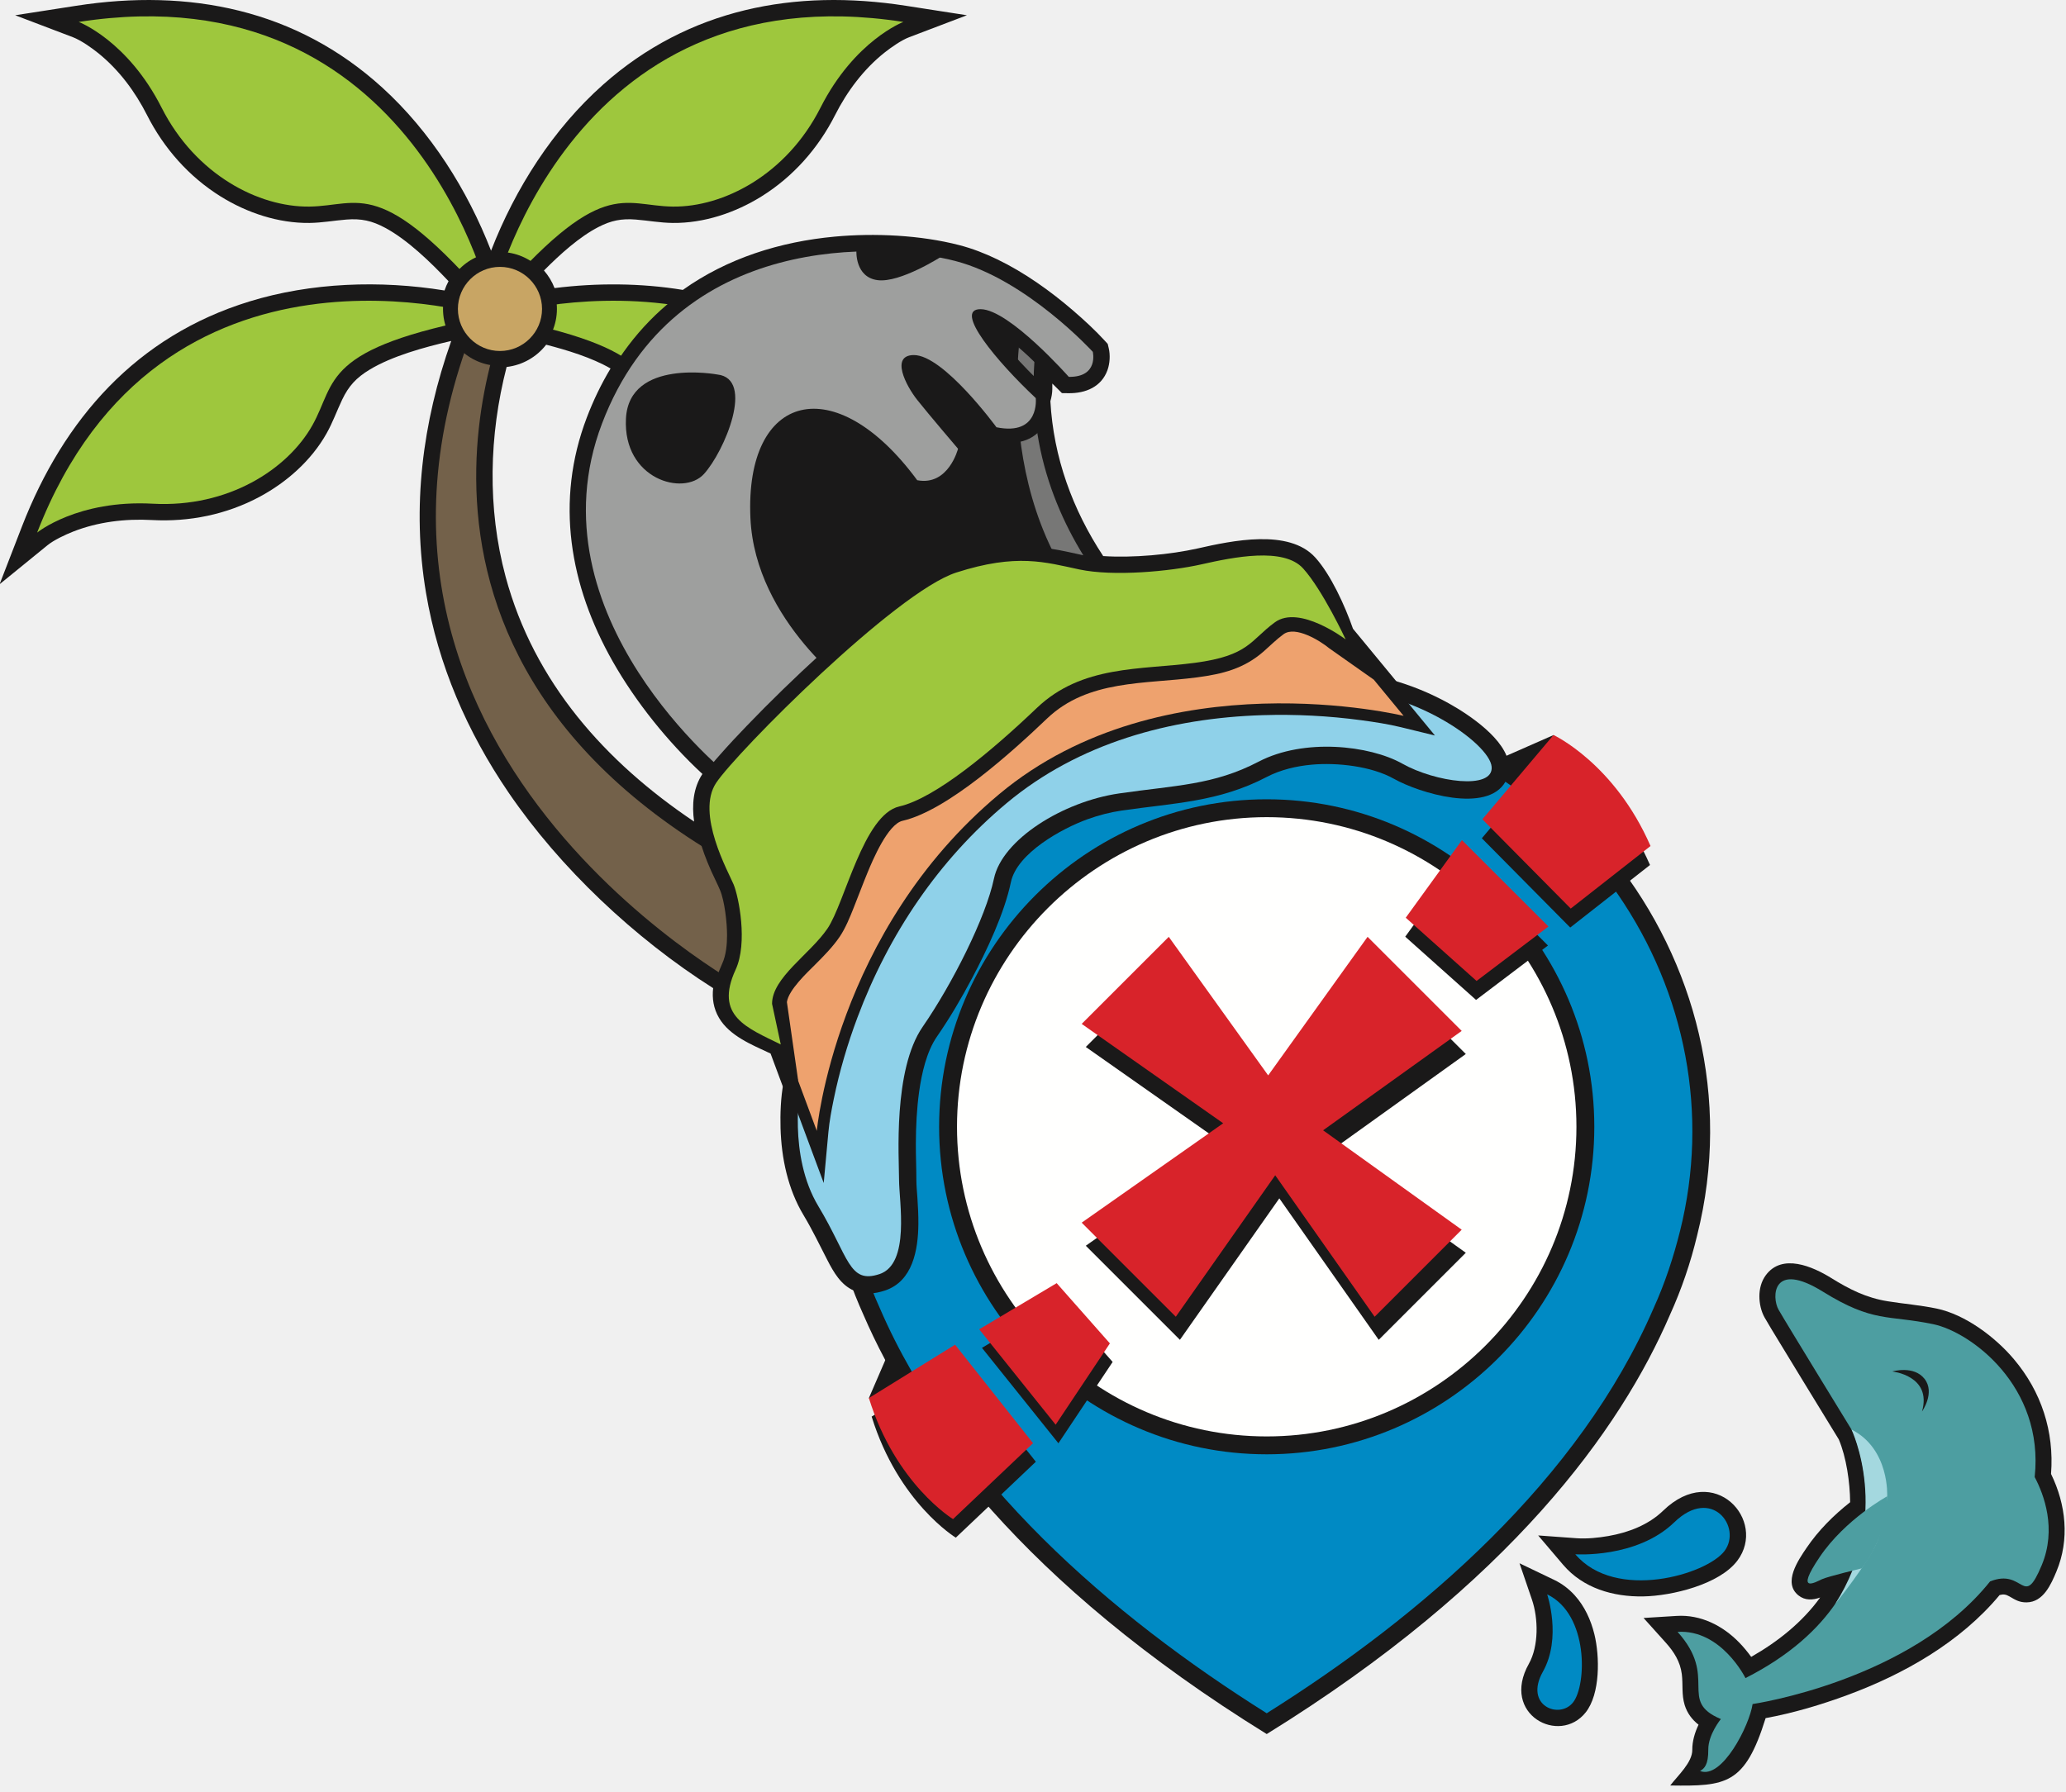
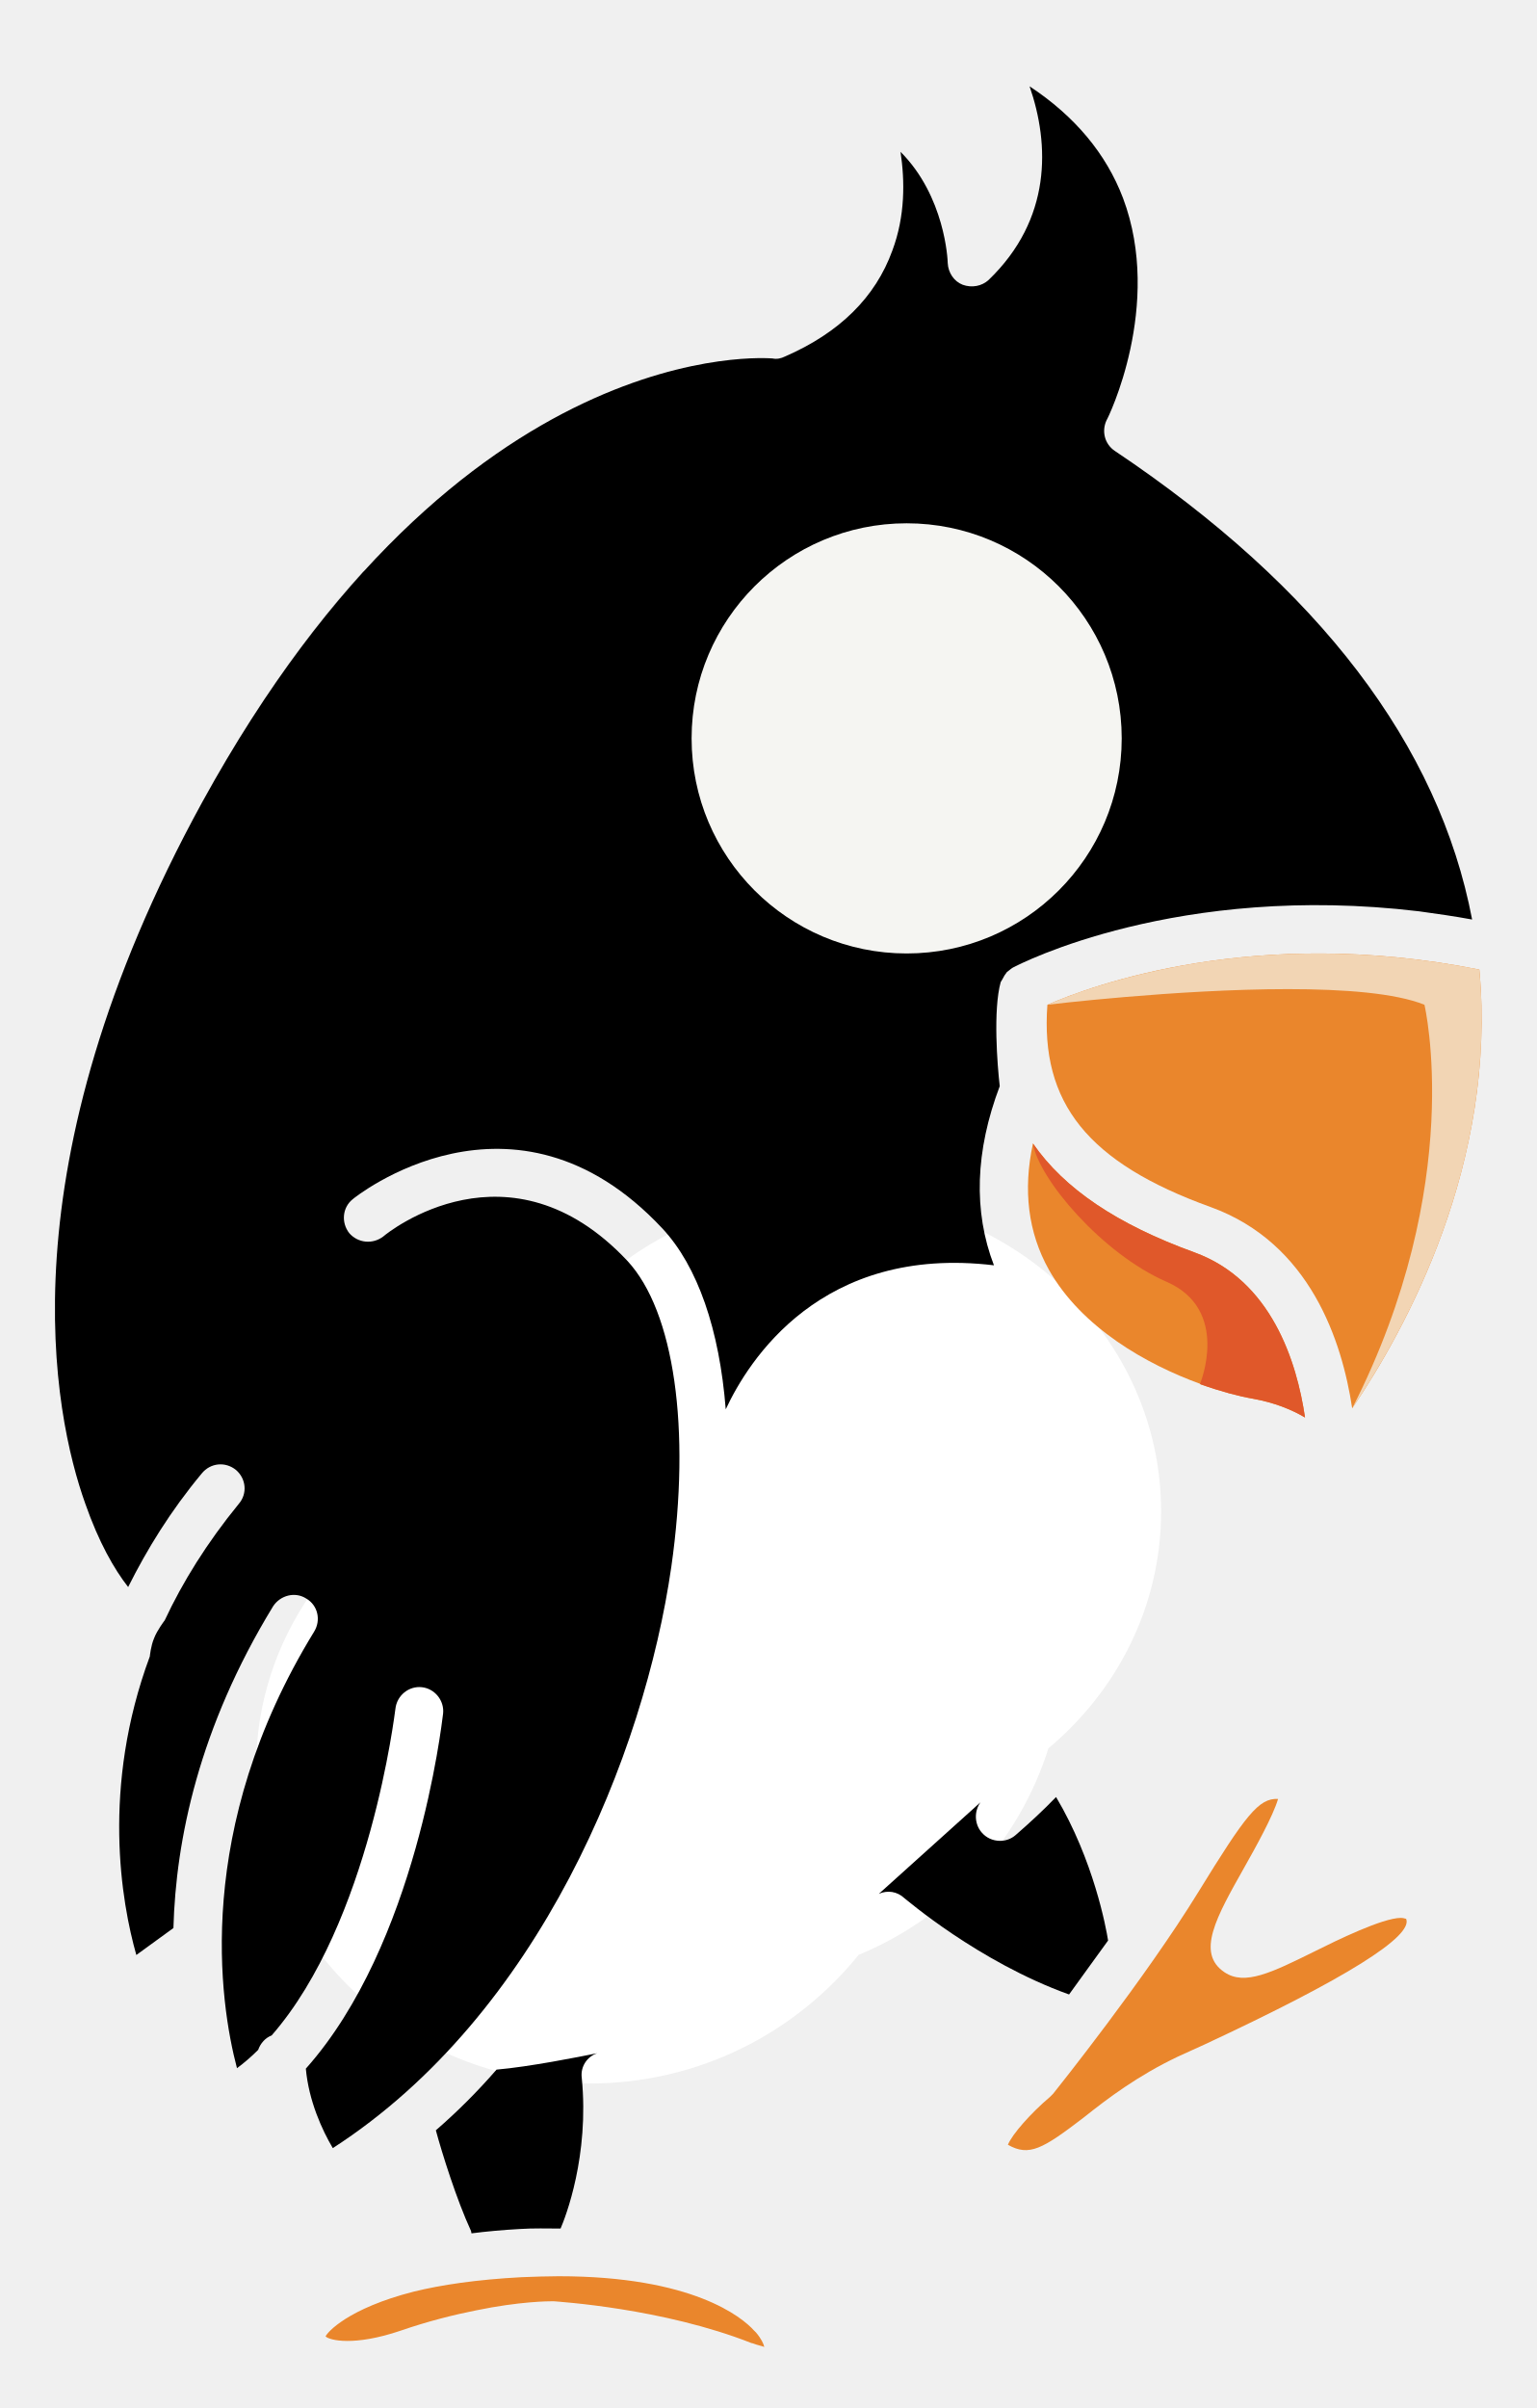
- <svg xmlns="http://www.w3.org/2000/svg" xmlns:xlink="http://www.w3.org/1999/xlink" width="302px" height="262px" viewBox="0 0 302 262" version="1.1">
-   <defs>
-     <polygon id="path-1" points="0 0 220.439 0 220.439 206.105 0 206.105" />
-   </defs>
+ <svg xmlns="http://www.w3.org/2000/svg" width="90px" height="141px" viewBox="0 0 90 141" version="1.1">
  <g id="Page-1" stroke="none" stroke-width="1" fill="none" fill-rule="evenodd">
-     <g id="Group">
-       <polyline id="Fill-123" fill="#1A1919" points="228.993 109.174 226.028 116.032 218.378 111.307 227.078 107.482 228.993 109.174" />
-       <g id="Group-127">
-         <mask id="mask-2" fill="white">
-           <use xlink:href="#path-1" />
-         </mask>
-         <g id="Clip-125" />
-         <polyline id="Fill-124" fill="#1A1919" mask="url(#mask-2)" points="127.011 204.414 129.975 197.556 133.501 203.331 128.925 206.105 127.011 204.414" />
-         <path d="M79.836,50.402 C78.437,52.207 76.356,53.394 74.054,53.657 C71.48,63.655 71.219,74.315 73.907,84.316 C78.067,99.795 88.527,111.441 101.461,120.126 C101.121,117.67 101.332,115.204 102.677,113.166 C97.606,108.473 92.912,102.61 89.578,96.737 C83.262,85.61 81.123,73.276 85.771,61.067 C86.721,58.572 87.874,56.162 89.249,53.878 C86.518,52.292 82.859,51.18 79.836,50.402 Z M65.943,49.857 C61.975,50.773 57.292,52.071 54.027,54.05 C52.096,55.22 50.974,56.419 50.011,58.446 C49.227,60.095 48.651,61.744 47.745,63.356 C45.514,67.331 41.893,70.534 37.898,72.666 C33.082,75.237 27.65,76.334 22.21,76.036 C18.312,75.822 14.304,76.299 10.658,77.74 C9.544,78.181 7.884,78.954 6.938,79.725 L-0.06,85.424 L3.198,77.008 C9.311,61.222 20.001,49.14 36.443,44.084 C45.513,41.294 55.573,40.953 64.98,42.47 C65.135,42.003 65.332,41.549 65.566,41.115 C62.88,38.272 59.556,35.063 56.337,33.327 C54.392,32.277 52.815,31.927 50.626,32.103 C48.806,32.249 47.089,32.575 45.239,32.597 C40.681,32.652 36.097,31.117 32.253,28.724 C27.619,25.838 23.952,21.683 21.49,16.823 C19.751,13.39 17.383,10.206 14.376,7.78 C13.38,6.977 11.871,5.912 10.658,5.44 L2.22,2.231 L11.143,0.844 C27.653,-1.722 43.319,1.375 55.876,12.803 C62.932,19.225 68.319,27.739 71.781,36.658 C75.323,27.537 80.857,18.851 88.177,12.359 C100.684,1.267 116.162,-1.683 132.417,0.844 L141.34,2.231 L132.9,5.441 C131.76,5.874 130.259,6.927 129.322,7.671 C126.25,10.107 123.834,13.34 122.07,16.823 C119.608,21.683 115.941,25.838 111.307,28.724 C107.463,31.117 102.879,32.652 98.321,32.597 C96.471,32.575 94.754,32.248 92.934,32.102 C90.869,31.937 89.352,32.231 87.495,33.184 C84.73,34.601 81.896,37.15 79.514,39.551 C80.176,40.309 80.701,41.179 81.062,42.122 C87.265,41.351 93.657,41.38 99.816,42.388 C106.331,37.744 114.074,35.332 122.007,34.598 C127.82,34.06 134.559,34.368 140.236,35.844 C142.142,36.338 143.99,37.058 145.761,37.913 C149.757,39.843 153.519,42.528 156.877,45.419 C158.454,46.778 160.098,48.288 161.506,49.829 L161.921,50.283 L162.065,50.881 C162.31,51.896 162.239,53.129 161.891,54.104 C161.01,56.578 158.672,57.525 156.2,57.492 L155.229,57.479 L154.542,56.792 C154.304,56.555 154.065,56.318 153.822,56.082 L153.822,56.875 C153.822,57.446 153.711,58.083 153.542,58.661 C153.994,66.862 156.769,74.489 161.261,81.306 C165.591,81.596 171.092,81.088 175.108,80.181 C180.055,79.064 188.417,77.265 192.257,81.51 C194.539,84.031 196.594,88.557 197.774,91.932 L204.267,99.806 C207.993,100.941 211.732,102.714 214.89,104.961 C216.998,106.461 220.182,109.127 220.423,111.903 C220.494,112.72 220.336,113.532 219.927,114.246 C217.294,118.829 207.44,115.78 203.819,113.744 C200.521,111.888 195.487,111.332 191.774,111.662 C189.49,111.864 187.141,112.412 185.099,113.479 C178.088,117.144 171.566,117.267 163.937,118.376 C162.227,118.625 160.533,119.071 158.908,119.657 C155.153,121.012 148.541,124.641 147.633,128.953 C146.668,133.537 144.147,138.849 141.956,142.981 C140.412,145.894 138.711,148.781 136.837,151.495 C135.307,153.71 134.59,156.945 134.221,159.575 C133.866,162.102 133.746,164.678 133.734,167.228 C133.727,168.985 133.811,170.735 133.811,172.486 C133.811,173.354 133.903,174.269 133.962,175.137 C134.05,176.425 134.118,177.716 134.105,179.008 C134.065,182.667 133.319,187.224 129.326,188.554 C127.852,189.045 126.315,189.212 124.856,188.569 C123.003,187.753 121.965,185.918 121.078,184.201 C119.922,181.962 118.883,179.769 117.577,177.597 C115.311,173.827 114.372,169.346 114.239,164.988 C114.183,163.129 114.254,161.036 114.535,159.141 L112.639,154.042 C109.891,152.758 106.649,151.464 105.098,148.819 C104.294,147.447 104.075,145.971 104.245,144.481 C92.805,137.226 81.87,126.933 74.321,115.855 C68.306,107.027 64.047,97.243 62.272,86.677 C60.168,74.154 61.749,61.763 65.953,49.873 C65.949,49.867 65.946,49.862 65.943,49.857 L65.943,49.857 Z" id="Fill-126" fill="#1A1919" mask="url(#mask-2)" />
+     <g id="Logo" transform="translate(-250, -78)">
+       <g id="Group-3" transform="translate(250.3936, 78.33129)">
+         <g id="Group-2" transform="translate(14.60641, 69.66871)" fill="#FFFFFF" stroke="#FFFFFF">
+           <path d="M33.5,0.5 C38.75,0.5 43.504,2.517 46.944,5.781 C50.375,9.036 52.5,13.532 52.5,18.5 C52.5,23.922 49.969,28.783 45.97,32.081 C44.26,37.615 40.226,41.921 34.98,44.052 C31.311,48.634 25.757,51.5 19.5,51.5 C14.25,51.5 9.496,49.483 6.056,46.219 C2.625,42.964 0.5,38.468 0.5,33.5 C0.5,29.847 1.649,26.448 3.622,23.611 C5.661,20.679 8.58,18.346 12.02,16.948 C13.048,15.741 13.989,14.777 15.03,13.919 C16.316,9.833 18.753,6.51 22.012,4.162 C25.203,1.863 29.184,0.5 33.5,0.5 Z" id="Combined-Shape" />
+         </g>
+         <g id="Group">
+           <path d="M57.817,73.759 C57.93,74.069 58.071,74.407 58.268,74.718 L59.593,74.013 C58.973,73.9 58.381,73.787 57.817,73.759 Z M41.602,83.432 L42.166,83.122 C42.166,82.812 42.137,82.501 42.109,82.191 C41.742,82.952 41.602,83.432 41.602,83.432 L41.602,83.432 Z" id="Fill-6" class="bird-stroke" />
+           <path d="M11.455,46.629 C14.557,40.989 17.744,36.59 20.902,33.121 L20.93,33.121 C33.254,19.613 44.704,20.657 44.845,20.657 C45.098,20.713 45.352,20.657 45.578,20.544 C48.764,19.162 50.879,17.075 51.867,14.34 C52.627,12.309 52.6,10.251 52.346,8.559 C54.94,11.153 55.11,14.876 55.11,15.073 C55.138,15.637 55.476,16.145 55.984,16.342 C56.52,16.539 57.112,16.426 57.506,16.06 C61.201,12.506 61.088,8.135 59.904,4.723 C62.555,6.472 64.388,8.671 65.375,11.266 C67.744,17.555 64.472,24.21 64.417,24.266 C64.106,24.915 64.303,25.676 64.895,26.071 C76.853,34.08 83.875,43.302 85.821,53.511 C69.971,50.634 59.368,56.077 58.916,56.331 L58.833,56.387 L58.579,56.585 L58.437,56.782 L58.296,57.036 L58.211,57.177 C57.76,58.813 58.014,62.055 58.156,63.268 C56.717,67.075 56.604,70.601 57.817,73.759 C58.381,73.787 58.973,73.9 59.593,74.013 L58.268,74.718 C58.353,74.943 58.465,75.141 58.579,75.366 C60.355,78.581 63.373,80.781 66.362,82.219 C66.926,84.701 68.589,95.304 57.253,104.977 L57.027,105.203 C56.661,105.711 56.661,106.444 57.084,106.951 C57.366,107.29 57.76,107.459 58.183,107.459 C58.494,107.459 58.833,107.346 59.086,107.121 C59.932,106.387 60.722,105.654 61.455,104.893 C63.655,108.587 64.388,112.564 64.501,113.296 C63.711,114.396 62.921,115.468 62.216,116.455 C58.325,115.045 54.997,112.704 53.474,111.52 C52.91,111.097 52.6,110.815 52.572,110.815 C52.149,110.42 51.585,110.336 51.077,110.561 C50.908,110.646 50.739,110.758 50.597,110.899 C43.999,118.175 34.946,119.783 34.833,119.811 L34.692,119.867 L34.608,119.895 L34.58,119.895 C33.987,120.093 33.592,120.685 33.677,121.334 C34.128,125.902 32.718,129.512 32.436,130.161 C31.647,130.161 30.885,130.132 30.011,130.189 C29.024,130.245 28.093,130.33 27.219,130.442 L27.191,130.302 C26.345,128.469 25.498,125.761 25.132,124.408 C26.401,123.308 27.585,122.124 28.686,120.855 L28.77,120.77 C36.328,112.281 40.389,101.057 41.714,91.835 C42.166,88.705 42.307,85.772 42.166,83.122 L41.602,83.432 C41.602,83.432 41.742,82.952 42.109,82.191 C41.742,77.538 40.473,73.816 38.387,71.588 C35.989,69.021 33.565,67.752 31.28,67.245 C25.245,65.834 20.31,69.839 20.254,69.896 C19.661,70.375 19.577,71.249 20.056,71.87 C20.564,72.461 21.438,72.546 22.058,72.067 C22.086,72.039 22.171,71.982 22.312,71.87 C23.694,70.854 30.095,66.85 36.356,73.505 C39.091,76.466 40.079,83.319 38.922,91.413 C37.343,102.383 31.195,117.64 19.097,125.451 C18.477,124.408 17.687,122.687 17.518,120.798 C24.004,113.522 25.471,100.663 25.555,100.014 C25.64,99.252 25.076,98.547 24.314,98.463 C23.553,98.378 22.848,98.942 22.763,99.732 C22.735,99.873 21.297,112.225 15.516,118.852 C15.149,118.993 14.867,119.303 14.726,119.698 C14.331,120.093 13.908,120.46 13.485,120.77 C12.47,116.935 10.919,106.754 17.997,95.22 C18.42,94.543 18.223,93.668 17.546,93.274 C16.897,92.851 16.023,93.076 15.6,93.725 C11.257,100.832 9.904,107.402 9.763,112.564 L7.591,114.143 C6.717,111.069 5.533,104.329 8.381,96.658 C8.832,96.545 9.227,96.32 9.424,95.868 C9.593,95.417 9.509,94.938 9.255,94.543 C10.298,92.315 11.708,90.031 13.598,87.718 C14.105,87.126 14.021,86.252 13.429,85.744 C12.808,85.237 11.934,85.321 11.426,85.942 C9.593,88.141 8.211,90.398 7.112,92.597 C6.294,91.554 5.392,89.975 4.602,87.718 C2.741,82.501 -0.277,68.034 11.455,46.629 M30.152,133.009 C30.914,132.981 31.647,132.953 32.323,132.953 C40.163,132.953 43.068,135.35 43.773,136.139 L43.886,136.252 C44.196,136.619 44.337,136.929 44.365,137.098 C44.281,137.042 44.027,137.014 43.66,136.873 L43.632,136.873 C38.415,134.814 32.295,134.447 32.042,134.419 L31.957,134.419 C31.759,134.419 30.067,134.419 27.473,134.955 C26.204,135.209 24.709,135.575 23.073,136.139 C20.338,137.07 18.9,136.703 18.674,136.478 C18.759,136.252 19.971,134.842 23.835,133.855 C25.442,133.46 27.501,133.15 30.152,133.009 M61.088,122.462 L61.286,122.265 C61.511,121.982 66.672,115.525 69.774,110.477 C72.566,105.936 73.328,104.949 74.456,105.005 C74.173,105.993 73.102,107.91 72.482,109.01 C70.846,111.915 69.633,114.03 71.325,115.158 C72.509,115.947 74.061,115.186 76.626,113.917 C77.868,113.296 80.575,111.971 81.647,111.971 C81.759,111.971 81.873,111.999 81.957,112.027 C82.38,113.043 78.432,115.525 70.141,119.388 L68.589,120.093 C66.221,121.221 64.472,122.546 63.09,123.647 C60.666,125.507 59.876,125.959 58.634,125.254 C58.888,124.633 59.989,123.393 61.088,122.462 M61.032,74.013 C59.819,71.841 59.509,69.359 60.101,66.624 C61.934,69.275 65.037,71.362 69.548,72.998 C74.061,74.633 75.555,79.399 76.035,82.67 C75.217,82.191 74.23,81.796 72.989,81.571 C70,81.035 63.683,78.75 61.032,74.013 M70.507,70.347 C63.316,67.752 60.524,64.255 60.947,58.502 C63.541,57.374 73.13,53.821 86.244,56.443 C87.287,67.752 81.957,77.482 78.798,82.134 C78.207,78.215 76.345,72.461 70.507,70.347 M1.923,88.677 C2.966,91.582 4.376,93.979 5.843,95.417 C1.472,106.782 5.363,116.483 5.589,116.991 C5.758,117.386 6.096,117.696 6.491,117.809 C6.632,117.837 6.745,117.865 6.886,117.865 C7.168,117.865 7.479,117.753 7.704,117.583 L9.847,116.004 C10.157,120.46 11.286,123.252 11.398,123.505 C11.54,123.872 11.85,124.154 12.216,124.295 C12.385,124.351 12.526,124.379 12.695,124.379 C12.921,124.379 13.147,124.323 13.372,124.21 C13.964,123.872 14.529,123.505 15.064,123.11 C15.854,126.015 17.49,128.13 17.574,128.243 C17.857,128.582 18.279,128.779 18.702,128.779 C18.928,128.779 19.182,128.722 19.407,128.582 C20.564,127.905 21.664,127.115 22.735,126.325 C23.158,127.651 23.75,129.399 24.371,130.866 C22.284,131.289 20.62,131.881 19.351,132.529 C17.546,133.432 16.531,134.503 16.136,135.519 C15.713,136.563 15.911,137.634 16.616,138.396 C17.941,139.805 20.62,139.946 23.976,138.818 C28.319,137.352 31.562,137.239 31.929,137.239 C32.295,137.268 35.2,137.465 38.5,138.255 C39.853,138.565 41.292,138.96 42.617,139.495 C43.294,139.777 43.914,139.862 44.421,139.862 C45.55,139.862 46.226,139.326 46.508,139.016 C47.298,138.198 47.439,136.929 46.847,135.688 C46.508,134.927 45.86,134.165 44.958,133.432 C43.068,131.965 39.938,130.696 35.397,130.302 C35.933,128.779 36.694,125.874 36.554,122.321 C39.317,121.644 46.086,119.473 51.754,113.776 C51.951,113.917 52.149,114.086 52.403,114.255 C54.094,115.553 57,117.442 60.412,118.795 C59.819,119.585 59.368,120.15 59.171,120.375 C58.014,121.362 55.618,123.618 55.758,125.621 C55.787,126.382 56.209,127.059 56.886,127.51 C57.874,128.13 58.804,128.412 59.65,128.412 C61.54,128.412 63.147,127.171 64.811,125.874 C66.165,124.831 67.715,123.618 69.774,122.659 L71.325,121.926 C78.713,118.485 86.356,114.932 84.467,110.843 C84.157,110.138 83.621,109.63 82.887,109.376 C80.914,108.671 78.093,110.053 75.386,111.379 C74.963,111.576 74.484,111.83 74.033,112.027 C74.342,111.463 74.681,110.871 74.935,110.392 C76.74,107.177 77.811,105.147 77.163,103.624 C76.909,103.003 76.402,102.58 75.724,102.383 C72.03,101.396 70.479,103.934 67.377,109.01 C67.152,109.349 66.898,109.743 66.672,110.11 C66.108,108.079 65.093,105.316 63.401,102.75 C69.746,95.05 69.916,87.436 69.436,83.517 C70.564,83.911 71.635,84.193 72.482,84.334 C75.273,84.842 76.429,86.646 76.458,86.732 L76.542,86.816 C76.626,86.929 76.74,87.042 76.853,87.126 L76.965,87.211 C77.134,87.296 77.304,87.352 77.473,87.38 L77.557,87.408 L77.67,87.408 C78.065,87.408 78.432,87.239 78.686,86.985 L78.742,86.929 C79.249,86.365 91.207,72.546 88.922,54.977 C87.428,43.5 80.209,33.206 67.433,24.407 C68.392,21.982 70.197,16.088 67.998,10.279 C66.305,5.767 62.611,2.354 57.055,0.098 C56.463,-0.127 55.787,0.042 55.392,0.549 C55.025,1.057 55.025,1.762 55.42,2.269 C55.589,2.495 59.171,7.177 57.281,11.548 C56.463,8.982 54.602,5.626 50.428,4.074 C49.892,3.877 49.3,4.018 48.906,4.441 C48.51,4.864 48.426,5.484 48.68,6.02 C48.709,6.048 50.513,9.884 49.215,13.409 C48.51,15.27 47.016,16.765 44.76,17.837 C42.25,17.667 29.391,17.808 16.446,33.967 C13.937,37.098 11.426,40.82 9.001,45.248 C-3.323,67.668 -0.051,83.093 1.923,88.677" id="Fill-7" class="bird-stroke" />
+           <path d="M18.674,136.478 C18.9,136.703 20.338,137.07 23.073,136.139 C24.709,135.575 26.204,135.209 27.473,134.955 C30.067,134.419 31.759,134.419 31.957,134.419 L32.042,134.419 C32.295,134.447 38.415,134.814 43.632,136.873 L43.66,136.873 C44.027,137.014 44.281,137.042 44.365,137.098 C44.337,136.929 44.196,136.619 43.886,136.252 L43.773,136.139 C43.068,135.35 40.163,132.953 32.323,132.953 C31.647,132.953 30.914,132.981 30.152,133.009 C27.501,133.15 25.442,133.46 23.835,133.855 C19.971,134.842 18.759,136.252 18.674,136.478" id="Fill-8" fill="#EA862C" />
+           <path d="M58.634,125.254 C59.876,125.959 60.666,125.507 63.09,123.647 C64.472,122.546 66.221,121.221 68.589,120.093 L70.141,119.388 C78.432,115.524 82.38,113.043 81.957,112.027 C81.873,112 81.759,111.971 81.647,111.971 C80.575,111.971 77.868,113.296 76.627,113.917 C74.061,115.186 72.509,115.947 71.325,115.158 C69.633,114.03 70.846,111.915 72.482,109.01 C73.102,107.91 74.173,105.993 74.456,105.005 C73.328,104.949 72.566,105.936 69.774,110.477 C66.672,115.524 61.511,121.982 61.286,122.265 L61.088,122.462 C59.989,123.393 58.888,124.633 58.634,125.254" id="Fill-9" fill="#EA862C" />
+           <path d="M61.032,74.013 C62.95,77.425 66.785,79.568 69.887,80.696 L69.916,80.725 C71.1,81.147 72.171,81.429 72.989,81.571 C74.23,81.796 75.217,82.191 76.035,82.67 C75.555,79.399 74.061,74.633 69.548,72.998 C65.037,71.362 61.934,69.275 60.101,66.624 C59.509,69.359 59.819,71.841 61.032,74.013" id="Fill-10" fill="#EA862C" />
+           <path d="M70.507,70.347 C76.345,72.461 78.207,78.215 78.798,82.134 C81.957,77.482 87.287,67.752 86.244,56.443 C73.13,53.821 63.541,57.374 60.947,58.502 C60.524,64.255 63.316,67.752 70.507,70.347" id="Fill-11" fill="#EA862C" />
+           <path d="M25.132,124.408 C25.498,125.761 26.345,128.469 27.191,130.302 L27.219,130.442 C28.093,130.33 29.024,130.245 30.011,130.189 C30.885,130.132 31.647,130.161 32.436,130.161 C32.718,129.512 34.128,125.902 33.677,121.334 C33.592,120.685 33.987,120.093 34.58,119.895 C33.451,120.121 30.631,120.685 28.686,120.855 C27.585,122.124 26.401,123.308 25.132,124.408" id="Fill-12" fill="currentColor" />
+           <path d="M51.077,110.561 C51.585,110.336 52.149,110.42 52.572,110.815 C52.627,110.843 56.886,114.538 62.216,116.455 C62.921,115.468 63.711,114.396 64.501,113.296 C64.388,112.564 63.655,108.587 61.455,104.893 C60.722,105.654 59.932,106.387 59.086,107.121 C58.833,107.346 58.494,107.459 58.183,107.459 C57.76,107.459 57.366,107.29 57.084,106.951 C56.661,106.444 56.661,105.711 57.027,105.203 L51.077,110.561" id="Fill-13" fill="currentColor" />
+           <path d="M27.219,130.442 L27.191,130.302 C26.345,128.469 25.498,125.761 25.132,124.408 C26.401,123.308 27.585,122.124 28.686,120.855 C30.631,120.685 33.451,120.121 34.58,119.895 C34.043,120.074 33.668,120.578 33.666,121.153 C33.665,121.213 33.669,121.273 33.677,121.334 C33.739,121.959 33.765,122.565 33.765,123.149 C33.764,126.834 32.68,129.601 32.436,130.161 C32.041,130.161 31.654,130.154 31.255,130.154 C30.857,130.154 30.448,130.161 30.011,130.189 C29.024,130.245 28.093,130.33 27.219,130.442" id="Fill-14" class="bird-color-darken" />
+           <path d="M62.216,116.455 C56.886,114.538 52.627,110.843 52.572,110.815 C52.566,110.81 52.561,110.805 52.555,110.8 C52.553,110.798 52.551,110.796 52.548,110.794 C52.547,110.793 52.546,110.792 52.545,110.791 C52.542,110.788 52.539,110.785 52.536,110.782 C52.531,110.778 52.526,110.774 52.522,110.77 C52.52,110.769 52.518,110.767 52.517,110.766 C52.51,110.761 52.504,110.755 52.498,110.75 C52.496,110.749 52.494,110.747 52.493,110.746 C52.243,110.543 51.952,110.441 51.655,110.438 C51.651,110.438 51.647,110.438 51.644,110.438 C51.643,110.438 51.642,110.438 51.641,110.438 C51.463,110.438 51.284,110.475 51.11,110.547 C51.099,110.551 51.088,110.556 51.077,110.561 L57.027,105.203 C56.849,105.449 56.758,105.748 56.759,106.048 C56.76,106.368 56.866,106.69 57.084,106.951 C57.366,107.29 57.76,107.459 58.183,107.459 C58.494,107.459 58.833,107.346 59.086,107.121 C59.932,106.387 60.722,105.654 61.455,104.893 C63.655,108.587 64.388,112.564 64.501,113.296 C63.711,114.396 62.921,115.468 62.216,116.455" id="Fill-15" class="bird-color-darken" />
+           <path d="M46.677,42.174 C50.203,40.651 53.164,40.538 55.504,41.864 C58.945,43.781 59.538,47.984 59.565,48.181 C59.678,48.942 59.142,49.647 58.353,49.76 L58.156,49.76 C57.479,49.76 56.886,49.252 56.774,48.547 C56.774,48.519 56.322,45.53 54.123,44.289 C52.6,43.443 50.457,43.612 47.806,44.768 C47.073,45.079 46.254,44.74 45.944,44.035 C45.634,43.33 45.972,42.484 46.677,42.174 M13.429,85.744 C14.021,86.252 14.105,87.126 13.598,87.718 C11.708,90.031 10.298,92.315 9.255,94.543 C9.255,94.543 8.804,95.135 8.635,95.586 C8.437,96.038 8.381,96.658 8.381,96.658 C5.533,104.329 6.717,111.069 7.591,114.143 L9.763,112.564 C9.904,107.402 11.257,100.832 15.6,93.725 C16.023,93.076 16.897,92.851 17.546,93.274 C18.223,93.668 18.42,94.543 17.997,95.22 C10.919,106.754 12.47,116.935 13.485,120.77 C13.908,120.46 14.331,120.093 14.726,119.698 C14.867,119.303 15.149,118.993 15.516,118.852 C21.297,112.225 22.735,99.873 22.763,99.732 C22.848,98.942 23.553,98.378 24.314,98.463 C25.076,98.547 25.64,99.252 25.555,100.014 C25.471,100.663 24.004,113.522 17.518,120.798 C17.687,122.687 18.477,124.408 19.097,125.451 C31.195,117.64 37.343,102.383 38.922,91.413 C40.079,83.319 39.091,76.466 36.356,73.505 C29.447,66.145 22.34,71.813 22.058,72.067 C21.438,72.546 20.564,72.461 20.056,71.87 C19.577,71.249 19.661,70.375 20.254,69.896 C20.338,69.811 29.672,62.281 38.387,71.588 C40.473,73.816 41.742,77.538 42.109,82.191 C43.435,79.343 47.693,72.546 57.817,73.759 C56.604,70.601 56.717,67.075 58.156,63.268 C58.014,62.055 57.76,58.813 58.211,57.177 L58.296,57.036 L58.437,56.782 L58.579,56.585 L58.833,56.387 L58.916,56.331 C59.339,56.105 68.589,51.339 82.718,53.031 C83.734,53.172 84.748,53.313 85.821,53.511 C83.875,43.302 76.853,34.08 64.895,26.071 C64.303,25.676 64.106,24.915 64.417,24.266 C64.472,24.21 67.744,17.555 65.375,11.266 C64.388,8.671 62.555,6.472 59.904,4.723 C61.088,8.135 61.201,12.506 57.506,16.06 C57.112,16.426 56.52,16.539 55.984,16.342 C55.476,16.145 55.138,15.637 55.11,15.073 C55.11,14.876 54.94,11.153 52.346,8.559 C52.6,10.251 52.627,12.309 51.867,14.34 C50.879,17.075 48.764,19.162 45.578,20.544 C45.352,20.657 45.098,20.713 44.845,20.657 C44.675,20.657 26.627,18.993 11.455,46.629 C-0.277,68.034 2.741,82.501 4.602,87.718 C5.392,89.975 6.294,91.554 7.112,92.597 C8.211,90.398 9.593,88.141 11.426,85.942 C11.934,85.321 12.808,85.237 13.429,85.744" id="Fill-16" fill="currentColor" />
+           <path d="M57.817,73.759 C57.93,74.069 58.071,74.407 58.268,74.718 L59.593,74.013 C58.973,73.9 58.381,73.787 57.817,73.759" id="Fill-17" class="bird-stroke" />
+           <path d="M41.602,83.432 L42.166,83.122 C42.166,82.812 42.137,82.501 42.109,82.191 C41.742,82.952 41.602,83.432 41.602,83.432" id="Fill-18" class="bird-stroke" />
+           <path d="M78.798,82.134 C85.51,68.965 83.029,58.502 83.029,58.502 C81.327,57.816 78.307,57.587 75.035,57.587 C68.493,57.587 60.947,58.502 60.947,58.502 C62.869,57.666 68.631,55.499 76.822,55.499 C79.686,55.499 82.847,55.764 86.244,56.443 C86.333,57.415 86.376,58.375 86.377,59.322 C86.387,69.387 81.685,77.881 78.798,82.134" id="Fill-19" fill="#F2D5B4" />
+           <path d="M76.035,82.67 C75.217,82.191 74.23,81.796 72.989,81.571 C72.171,81.429 71.1,81.147 69.916,80.725 L69.887,80.696 C69.887,80.696 71.692,76.353 67.913,74.718 C64.163,73.082 60.44,68.711 60.101,66.624 C61.934,69.275 65.037,71.362 69.548,72.998 C74.061,74.633 75.555,79.399 76.035,82.67" id="Fill-20" fill="#E0582A" />
+           <path d="M40.11,42.904 C40.11,49.86 45.749,55.499 52.705,55.499 C59.661,55.499 65.299,49.86 65.299,42.904 C65.299,35.948 59.661,30.31 52.705,30.31 C45.749,30.31 40.11,35.948 40.11,42.904" id="Fill-21" fill="#F5F5F2" />
+           <path d="M45.944,44.035 C46.254,44.74 47.073,45.079 47.806,44.768 C50.457,43.612 52.6,43.443 54.123,44.289 C56.322,45.53 56.774,48.519 56.774,48.547 C56.886,49.253 57.479,49.76 58.156,49.76 L58.353,49.76 C59.142,49.647 59.678,48.942 59.565,48.181 C59.538,47.983 58.945,43.781 55.504,41.864 C53.164,40.538 50.203,40.651 46.677,42.174 C45.972,42.484 45.634,43.33 45.944,44.035" id="Fill-22" class="bird-stroke" />
+           <path d="M14.418,41.643 C16.568,38.302 18.742,35.494 20.902,33.121 L20.914,33.121 C18.756,35.487 16.572,38.301 14.418,41.643" id="Fill-29" fill="currentColor" />
+           <path d="M7.112,92.597 C6.294,91.554 5.392,89.975 4.602,87.718 C3.815,85.512 2.821,81.652 2.823,76.313 C2.826,69.026 4.684,58.983 11.455,46.629 C12.435,44.847 13.424,43.188 14.418,41.643 C16.572,38.301 18.756,35.487 20.914,33.121 L20.93,33.121 C-3.999,67.921 11.426,85.942 11.426,85.942 C9.593,88.141 8.211,90.398 7.112,92.597" id="Fill-30" class="bird-color-darken" />
+           <path d="M8.739,95.353 C8.94,94.954 9.255,94.543 9.255,94.543 C9.255,94.543 8.941,94.955 8.739,95.353" id="Fill-31" fill="#55201A" />
+           <path d="M7.591,114.143 C7.132,112.528 6.587,109.901 6.586,106.658 C6.586,103.73 7.029,100.299 8.381,96.658 C8.381,96.658 8.442,96.028 8.64,95.577 C8.667,95.505 8.701,95.429 8.739,95.353 C8.941,94.955 9.255,94.543 9.255,94.543 C10.298,92.315 11.708,90.031 13.598,87.718 C10.44,94.063 9.17,102.157 9.17,102.157 C10.581,99.704 15.6,93.725 15.6,93.725 C11.257,100.832 9.904,107.402 9.763,112.564 L7.591,114.143" id="Fill-32" class="bird-color-darken" />
+           <path d="M13.485,120.77 C13.083,119.249 12.596,116.731 12.596,113.527 C12.597,108.649 13.725,102.181 17.997,95.22 C14.839,104.3 15.882,112.733 15.882,112.733 C18.702,109.913 22.763,99.732 22.763,99.732 C22.735,99.873 21.297,112.225 15.516,118.852 C15.149,118.993 14.867,119.303 14.726,119.698 C14.331,120.093 13.908,120.46 13.485,120.77" id="Fill-33" class="bird-color-darken" />
+           <path d="M19.097,125.451 C18.477,124.408 17.687,122.687 17.518,120.798 C24.004,113.522 25.471,100.663 25.555,100.014 C26.429,105.964 22.933,118.034 22.933,118.034 C29.25,111.492 34.016,96.348 34.58,83.432 C35.002,73.646 26.486,72.067 22.312,71.87 C23.098,71.292 25.508,69.747 28.592,69.747 C30.93,69.747 33.657,70.636 36.356,73.505 C38.333,75.645 39.397,79.817 39.398,85.021 C39.399,87.019 39.243,89.168 38.922,91.413 C37.343,102.383 31.195,117.64 19.097,125.451" id="Fill-34" class="bird-color-darken" />
+           <path d="M85.821,53.511 C85.359,53.426 84.907,53.351 84.462,53.282 C84.32,53.26 84.178,53.239 84.037,53.218 C83.595,53.153 83.157,53.092 82.718,53.031 C82.606,51.001 81.026,39.41 59.819,24.915 C59.819,24.915 65.6,17.357 62.752,11.04 C62.752,11.04 61.427,15.214 57.506,16.06 C59.815,13.839 60.637,11.299 60.64,8.873 C60.642,7.417 60.348,6.003 59.904,4.723 C62.555,6.472 64.388,8.671 65.375,11.266 C66.004,12.936 66.235,14.633 66.235,16.224 C66.233,20.625 64.457,24.225 64.417,24.266 C64.318,24.471 64.271,24.688 64.271,24.901 C64.27,25.36 64.49,25.801 64.895,26.071 C76.853,34.08 83.875,43.302 85.821,53.511" id="Fill-35" class="bird-color-lighten" />
+         </g>
      </g>
-       <path d="M185.164,100.886 C226.679,100.886 258.163,140.448 248.091,180.59 C247.128,184.639 245.788,188.542 244.104,192.256 C236.911,208.932 220.843,231.471 185.164,253.543 C149.484,231.471 133.416,208.932 126.223,192.256 C124.539,188.542 123.199,184.639 122.236,180.59 C112.163,140.448 143.648,100.886 185.164,100.886" id="Fill-128" fill="#1A1919" />
-       <path d="M185.164,250.502 C207.906,236.219 230.904,216.341 241.754,191.19 C243.389,187.583 244.629,183.805 245.588,179.965 C249.847,162.909 246.415,145.203 236.49,130.75 C224.838,113.782 205.807,103.467 185.164,103.467 C164.52,103.467 145.488,113.782 133.837,130.75 C123.912,145.203 120.48,162.909 124.74,179.965 C125.698,183.805 126.938,187.583 128.593,191.234 C139.423,216.343 162.42,236.219 185.164,250.502" id="Fill-129" fill="#008AC4" />
-       <path d="M185.163,212.639 C211.539,212.639 233.05,191.127 233.05,164.752 C233.05,138.377 211.539,116.866 185.163,116.866 C158.789,116.866 137.277,138.377 137.277,164.752 C137.277,191.127 158.789,212.639 185.163,212.639" id="Fill-130" fill="#1A1919" />
-       <g id="Group-134" transform="translate(5.428, 2.388183)">
-         <path d="M179.735,207.637 C204.671,207.637 225.009,187.3 225.009,162.364 C225.009,137.428 204.671,117.091 179.735,117.091 C154.801,117.091 134.463,137.428 134.463,162.364 C134.463,187.3 154.801,207.637 179.735,207.637" id="Fill-131" fill="#FFFFFE" />
-         <path d="M66.851,43.91 C91.322,48.537 88.859,53.363 92.471,59.798 C96.085,66.233 104.788,71.864 115.791,71.261 C126.794,70.658 132.704,75.484 132.704,75.484 C114.64,28.827 66.851,43.91 66.851,43.91 Z M66.352,42.062 C66.352,42.062 77.185,-6.865 126.622,0.819 C126.622,0.819 119.488,3.525 114.509,13.355 C109.53,23.185 100.302,27.907 92.922,27.818 C85.542,27.73 82.594,23.183 66.352,42.062 C66.352,42.062 55.52,-6.865 6.082,0.819 C6.082,0.819 13.217,3.525 18.195,13.355 C23.174,23.185 32.403,27.907 39.782,27.818 C47.161,27.73 50.11,23.183 66.352,42.062 Z M65.853,43.91 C65.853,43.91 18.064,28.828 8.8817842e-16,75.484 C8.8817842e-16,75.484 5.91,70.658 16.913,71.261 C27.916,71.864 36.619,66.233 40.233,59.798 C43.846,53.363 41.382,48.537 65.853,43.91 L65.853,43.91 Z" id="Fill-133" fill="#9EC73D" />
-       </g>
-       <path d="M149.889,47.489 C149.889,47.489 143.378,41.729 132.357,45.375 C121.335,49.02 105.33,60.515 106.206,72.056 C107.081,83.597 122.06,103.152 122.06,103.152 C122.06,103.152 143.055,88.296 153.711,92.614 C164.368,96.933 167.891,96.537 167.891,96.537 C167.891,96.537 145.113,78.79 149.889,47.489" id="Fill-135" fill="#1A1919" />
-       <path d="M149.428,46.982 C149.428,46.982 143.791,75.714 163.379,93.098 L166.435,96.346 L173.031,97.207 C173.031,97.207 146.82,79.394 151.688,48.732 L150.348,47.996 L149.428,46.982" id="Fill-136" fill="#777776" />
-       <path d="M145.134,48.012 C145.44,48.476 145.741,48.894 145.906,49.115 C147.202,50.851 148.7,52.509 150.205,54.064 C151.064,54.953 151.946,55.822 152.848,56.667 L153.414,57.197 L153.503,57.968 C153.646,59.215 153.376,60.713 152.799,61.818 C151.29,64.708 148.163,65.138 145.237,64.541 L144.433,64.378 L143.951,63.716 C142.419,61.617 140.566,59.447 138.734,57.618 C137.9,56.785 135.456,54.49 133.993,54.087 C134.315,55.104 135.311,56.63 135.743,57.174 C137.644,59.57 139.668,61.912 141.65,64.244 L142.357,65.075 L142.088,66.132 C141.113,69.969 137.89,73.098 133.677,72.288 L132.866,72.132 L132.375,71.466 C130.046,68.305 126.948,64.944 123.416,63.116 C121.416,62.08 118.953,61.396 116.772,62.291 C112.17,64.178 111.615,71.509 111.805,75.667 C112.099,82.096 115.111,87.953 119.169,92.817 C121.067,95.092 123.718,97.769 126.168,99.49 L128.691,101.263 L106.528,116.068 L105.322,115.11 C103.696,113.819 102.084,112.265 100.631,110.791 C97.208,107.313 94.076,103.459 91.445,99.348 C83.978,87.678 80.961,74.481 86.031,61.166 C90.883,48.422 100.243,39.929 113.38,36.402 C121.554,34.207 131.921,33.971 140.166,36.113 C142.054,36.603 143.885,37.316 145.64,38.164 C149.614,40.083 153.356,42.754 156.695,45.63 C158.264,46.982 159.9,48.483 161.3,50.017 L161.667,50.418 L161.794,50.946 C162.026,51.909 161.959,53.086 161.629,54.011 C160.789,56.369 158.553,57.245 156.204,57.214 L155.27,57.201 L154.65,56.501 C152.876,54.497 150.848,52.482 148.826,50.739 C148.143,50.15 146.535,48.83 145.134,48.012" id="Fill-137" fill="#1A1919" />
-       <path d="M106.635,113.456 C106.635,113.456 77.266,90.124 88.005,61.918 C98.744,33.712 129.182,35.441 139.635,38.157 C150.088,40.873 159.741,51.441 159.741,51.441 C159.741,51.441 160.634,55.161 156.232,55.102 C156.232,55.102 147.545,45.264 143.365,45.206 C139.238,45.15 145.795,52.954 151.404,58.208 C151.404,58.208 152.042,63.771 145.658,62.472 C145.658,62.472 137.913,51.87 133.561,51.915 C130.138,51.95 132.409,56.371 134.088,58.487 C135.768,60.604 140.041,65.612 140.041,65.612 C140.041,65.612 138.652,71.093 134.076,70.214 C122.079,53.925 108.854,57.368 109.695,75.764 C110.391,90.978 124.954,101.219 124.954,101.219 L106.635,113.456" id="Fill-138" fill="#9E9F9E" />
-       <path d="M125.186,36.72 C125.186,36.72 132.01,35.808 137.645,37.492 C137.645,37.492 131.58,41.398 128.28,40.962 C124.979,40.526 125.186,36.72 125.186,36.72 Z M104.849,54.757 C104.849,54.757 91.948,52.357 91.499,61.207 C91.049,70.057 99.898,72.607 102.898,69.307 C105.898,66.007 110.398,55.356 104.849,54.757 L104.849,54.757 Z" id="Fill-139" fill="#1A1919" />
-       <path d="M108.866,144.468 C108.866,144.468 40.689,107.719 71.89,41.719 L75.039,43.519 C75.039,43.519 48.083,98.407 114.285,130.138 L110.586,138.47 L108.866,144.468" id="Fill-140" fill="#73614A" />
-       <path d="M114.511,158.426 C114.789,156.974 115.191,155.476 115.592,154.054 C116.594,150.504 117.828,146.998 119.25,143.594 C123.467,133.495 129.535,123.89 137.684,116.505 C152.972,102.649 174.289,98.49 194.302,98.18 C200.304,98.086 206.539,99.935 211.765,102.834 C214.726,104.477 220.237,108.142 220.563,111.891 C220.637,112.736 220.472,113.577 220.048,114.315 C217.367,118.982 207.456,115.95 203.751,113.866 C200.478,112.024 195.471,111.474 191.787,111.801 C189.522,112.002 187.19,112.545 185.164,113.603 C178.132,117.279 171.608,117.402 163.958,118.515 C162.257,118.763 160.572,119.206 158.956,119.789 C155.255,121.124 148.666,124.729 147.77,128.982 C146.802,133.579 144.277,138.902 142.08,143.047 C140.533,145.964 138.83,148.856 136.953,151.574 C135.437,153.77 134.725,156.989 134.359,159.594 C134.006,162.115 133.886,164.685 133.875,167.229 C133.867,168.986 133.951,170.735 133.951,172.486 C133.951,173.351 134.043,174.263 134.102,175.127 C134.19,176.42 134.258,177.713 134.244,179.01 C134.205,182.736 133.43,187.334 129.37,188.688 C127.862,189.19 126.292,189.355 124.799,188.697 C122.91,187.866 121.857,186.016 120.954,184.266 C119.799,182.029 118.762,179.838 117.458,177.669 C115.169,173.862 114.224,169.339 114.096,164.938 C114.038,162.907 114.127,160.439 114.511,158.426" id="Fill-141" fill="#1A1919" />
-       <path d="M116.997,158.901 C116.997,158.901 115.146,168.913 119.626,176.365 C124.107,183.817 124.07,187.786 128.57,186.287 C133.07,184.787 131.42,175.637 131.42,172.486 C131.42,169.336 130.52,156.436 134.87,150.136 C139.22,143.836 144.094,134.161 145.294,128.461 C146.494,122.761 155.343,117.21 163.593,116.011 C171.843,114.811 177.392,114.811 183.991,111.36 C190.592,107.911 200.191,108.96 204.992,111.66 C209.792,114.36 218.342,115.56 218.042,112.11 C217.741,108.66 206.231,100.526 194.342,100.71 C182.452,100.895 157.031,102.386 139.383,118.38 C121.735,134.375 116.997,158.901 116.997,158.901" id="Fill-142" fill="#8FD1E9" />
-       <path d="M112.474,130.318 L105.895,116.848 L139.792,85.461 L166.339,88.207 L188.696,81.997 L209.756,107.54 L204.771,106.324 C202.907,105.869 200.878,105.56 198.981,105.306 C194.223,104.667 189.368,104.416 184.57,104.566 C171.074,104.988 157.676,108.638 147.154,117.426 C137.178,125.757 129.89,136.629 125.343,148.756 C123.888,152.635 122.703,156.66 121.871,160.72 C121.555,162.261 121.239,163.937 121.095,165.507 L120.408,172.971 L109.197,142.828 L112.474,130.318" id="Fill-143" fill="#1A1919" />
-       <path d="M119.396,165.351 L110.985,142.738 L114.285,130.138 L107.985,117.238 L140.385,87.238 L166.485,89.938 L188.085,83.938 L205.175,104.666 C205.175,104.666 170.035,96.093 146.06,116.116 C122.085,136.139 119.396,165.351 119.396,165.351" id="Fill-144" fill="#EEA26E" />
-       <path d="M115.026,146.516 L116.679,158.048 L113.589,154.231 C110.757,152.83 106.978,151.553 105.304,148.697 C103.832,146.187 104.428,143.362 105.582,140.863 C106.141,139.652 106.279,138.046 106.278,136.728 C106.278,134.952 105.94,131.796 105.25,130.141 C104.856,129.197 104.356,128.251 103.939,127.305 C103.231,125.7 102.599,124.043 102.155,122.344 C101.382,119.382 101.115,115.941 102.895,113.271 C103.568,112.262 104.452,111.256 105.253,110.346 C106.516,108.911 107.828,107.512 109.153,106.135 C112.627,102.524 116.243,99.014 119.943,95.637 C123.273,92.597 126.729,89.6 130.33,86.886 C132.792,85.031 136.18,82.615 139.125,81.666 C145.264,79.689 149.718,79.333 155.972,80.668 C156.725,80.829 157.477,80.999 158.231,81.16 C162.82,82.133 170.583,81.449 175.161,80.415 C180,79.323 188.323,77.519 192.079,81.67 C194.437,84.276 196.55,89.05 197.692,92.431 L200.812,99.373 L194.277,94.77 C192.96,93.677 189.357,91.464 187.627,92.727 C186.566,93.499 185.692,94.394 184.713,95.25 C181.813,97.787 178.699,98.549 174.941,99.046 C167.327,100.051 159.046,99.34 153.044,105.069 C148.026,109.86 138.508,118.509 131.937,120.01 C129.785,120.502 127.583,125.721 126.831,127.541 C126.119,129.262 125.475,131.008 124.783,132.737 C124.227,134.128 123.579,135.735 122.736,136.974 C121.725,138.461 120.417,139.778 119.149,141.048 C118.015,142.186 115.279,144.72 115.026,146.516" id="Fill-145" fill="#1A1919" />
-       <path d="M107.535,141.764 C109.335,137.864 107.985,131.114 107.235,129.314 C106.484,127.514 101.685,118.964 104.685,114.464 C107.685,109.964 130.935,86.563 139.784,83.714 C148.634,80.864 152.834,82.213 157.784,83.264 C162.734,84.313 170.984,83.563 175.635,82.514 C180.284,81.463 187.635,79.963 190.484,83.113 C193.335,86.264 196.705,93.494 196.705,93.494 C196.705,93.494 189.96,88.364 186.359,90.989 C182.76,93.614 182.609,95.864 174.66,96.914 C166.71,97.964 158.159,97.214 151.56,103.514 C144.96,109.814 136.708,116.714 131.458,117.914 C126.208,119.114 123.507,132.015 120.958,135.765 C118.407,139.515 112.856,142.934 112.857,146.774 L114.13,152.716 C109.206,150.28 104.388,148.581 107.535,141.764" id="Fill-146" fill="#9EC73D" />
-       <polyline id="Fill-147" fill="#1A1919" points="158.718 153.082 171.446 140.353 185.978 160.612 200.509 140.353 214.266 154.11 194.006 168.642 214.266 183.173 201.537 195.901 187.006 175.218 172.475 195.9 158.718 182.144 179.401 167.613 158.718 153.082" />
-       <path d="M73.084,53.497 C77.669,53.497 81.409,49.756 81.409,45.171 C81.409,40.586 77.669,36.846 73.084,36.846 C68.499,36.846 64.758,40.586 64.758,45.171 C64.758,49.756 68.499,53.497 73.084,53.497" id="Fill-148" fill="#1A1919" />
-       <path d="M73.084,51.321 C76.471,51.321 79.234,48.559 79.234,45.171 C79.234,41.784 76.471,39.021 73.084,39.021 C69.696,39.021 66.934,41.784 66.934,45.171 C66.934,48.559 69.696,51.321 73.084,51.321" id="Fill-149" fill="#C8A564" />
-       <polyline id="Fill-150" fill="#D8232A" points="158.117 149.706 170.846 136.978 185.377 157.237 199.908 136.978 213.665 150.735 193.406 165.266 213.665 179.798 200.937 192.526 186.406 171.842 171.875 192.525 158.118 178.769 178.801 164.237 158.117 149.706" />
-       <path d="M127.415,207.125 L140.015,199.325 L151.415,213.726 L139.715,224.826 C139.715,224.826 131.315,219.726 127.415,207.125" id="Fill-151" fill="#1A1919" />
-       <polyline id="Fill-152" fill="#1A1919" points="143.54 197.075 154.715 211.025 162.642 199.135 154.865 190.325 143.54 197.075" />
-       <path d="M127.011,204.414 L139.611,196.613 L151.011,211.014 L139.311,222.114 C139.311,222.114 130.911,217.014 127.011,204.414" id="Fill-153" fill="#D8232A" />
-       <polyline id="Fill-154" fill="#D8232A" points="143.136 194.363 154.311 208.313 162.238 196.423 154.461 187.613 143.136 194.363" />
-       <path d="M241.191,126.475 L229.53,135.619 L216.609,122.566 L227.012,110.242 C227.012,110.242 235.924,114.383 241.191,126.475" id="Fill-155" fill="#1A1919" />
-       <polyline id="Fill-156" fill="#1A1919" points="226.274 138.245 213.627 125.614 205.412 136.958 215.765 146.205 226.274 138.245" />
-       <path d="M241.267,123.7 L229.605,132.844 L216.685,119.791 L227.087,107.467 C227.087,107.467 235.999,111.608 241.267,123.7" id="Fill-157" fill="#D8232A" />
-       <polyline id="Fill-158" fill="#D8232A" points="226.35 135.47 213.702 122.839 205.487 134.183 215.84 143.429 226.35 135.47" />
-       <path d="M227.176,230.998 L222.117,228.572 L223.933,233.88 C224.876,236.639 224.939,240.68 223.482,243.272 C219.318,250.683 227.964,255.211 231.79,250.375 C233.938,247.661 233.852,242.17 233.061,238.949 C232.546,236.856 231.624,234.835 230.163,233.231 C229.315,232.301 228.312,231.542 227.176,230.998 Z M230.444,224.91 C231.941,225.019 233.64,224.846 235.117,224.587 C238.022,224.079 240.96,222.968 243.108,220.886 C250.589,213.639 258.353,222.34 253.967,228.182 C251.346,231.674 244.375,233.349 240.194,233.418 C235.804,233.492 231.408,232.223 228.482,228.782 L224.844,224.503 L230.444,224.91 L230.444,224.91 Z" id="Fill-159" fill="#1A1919" />
-       <path d="M226.159,233.119 C226.159,233.119 228.323,239.461 225.533,244.425 C222.744,249.39 227.949,251.437 229.944,248.915 C231.94,246.393 232.254,236.042 226.159,233.119 Z M230.274,227.257 C230.274,227.257 239.252,227.898 244.745,222.576 C250.238,217.254 254.678,223.315 252.085,226.77 C249.492,230.224 236.156,234.173 230.274,227.257 L230.274,227.257 Z" id="Fill-160" fill="#008AC4" />
-       <path d="M266.065,233.579 C264.991,233.965 263.848,234.04 262.887,233.267 C260.576,231.408 262.861,228.115 264.071,226.327 C265.794,223.783 268.033,221.545 270.448,219.644 C270.418,216.73 269.896,213.083 268.788,210.461 C266.98,207.505 265.168,204.551 263.362,201.593 C262.218,199.72 261.075,197.845 259.937,195.968 C259.27,194.867 258.588,193.774 257.952,192.654 C257.436,191.744 257.182,190.599 257.18,189.557 C257.178,188.458 257.455,187.359 258.11,186.465 C260.501,183.205 264.98,185.187 267.688,186.867 C270.348,188.518 272.801,189.757 275.924,190.261 C278.309,190.646 280.712,190.834 283.082,191.328 C287.28,192.204 291.641,195.49 294.372,198.72 C298.398,203.478 300.295,209.31 299.813,215.508 C301.998,219.99 302.557,225.074 300.608,229.757 C299.817,231.658 298.683,234.259 296.253,234.288 C295.184,234.301 294.62,233.936 293.752,233.431 C293.205,233.113 292.844,233.066 292.295,233.218 C286.573,240.097 278.343,244.78 270.041,247.843 C266.229,249.25 262.113,250.484 258.093,251.212 C255.059,260.964 252.328,261.179 244.15,261.062 C245.252,259.618 247.393,257.694 247.373,255.848 C247.361,254.609 247.741,253.32 248.287,252.175 C247.346,251.437 246.634,250.506 246.263,249.309 C245.788,247.775 246.033,246.313 245.84,244.779 C245.61,242.952 244.693,241.511 243.483,240.166 L240.249,236.57 L245.075,236.27 C248.614,236.049 251.837,237.691 254.255,240.188 C254.871,240.824 255.456,241.528 255.981,242.259 C259.877,240.042 263.445,237.206 266.065,233.579" id="Fill-161" fill="#1A1919" />
-       <path d="M270.869,209.384 C270.869,209.384 280.896,232.285 255.147,245.36 C255.147,245.36 251.622,238.204 245.221,238.603 C251.265,245.321 245.189,248.684 251.549,251.348 C251.549,251.348 249.689,253.612 249.711,255.824 C249.733,258.036 249.122,258.605 248.503,258.943 C251.708,260.229 255.734,252.292 256.188,249.155 C256.188,249.155 279.243,245.806 290.9,231.229 C295.893,229.206 295.728,235.401 298.45,228.859 C300.664,223.539 298.777,218.526 297.423,215.966 C298.837,202.664 288.055,194.754 282.605,193.617 C275.922,192.222 273.867,193.452 266.455,188.853 C259.043,184.255 258.954,189.684 259.985,191.5 C261.016,193.316 270.869,209.384 270.869,209.384" id="Fill-162" fill="#4D9EA1" />
-       <path d="M275.86,218.782 C275.86,218.782 276.26,211.867 270.642,209.013 C270.642,209.013 276.616,221.49 268.232,234.566 C268.232,234.566 273.087,228.507 274.321,225.59 C275.556,222.673 275.86,218.782 275.86,218.782" id="Fill-163" fill="#A4D8DF" />
-       <path d="M275.86,218.782 C275.86,218.782 269.748,222.111 266.007,227.638 C262.266,233.165 265.448,231.306 266.332,230.9 C267.216,230.496 272.123,229.318 272.123,229.318 C272.123,229.318 275.921,224.877 275.86,218.782" id="Fill-164" fill="#4D9EA1" />
-       <path d="M276.604,200.529 C276.604,200.529 282.453,201.129 280.953,206.379 C280.953,206.379 282.903,203.642 281.328,201.617 C279.753,199.592 276.604,200.529 276.604,200.529" id="Fill-165" fill="#1A1919" />
    </g>
  </g>
</svg>
